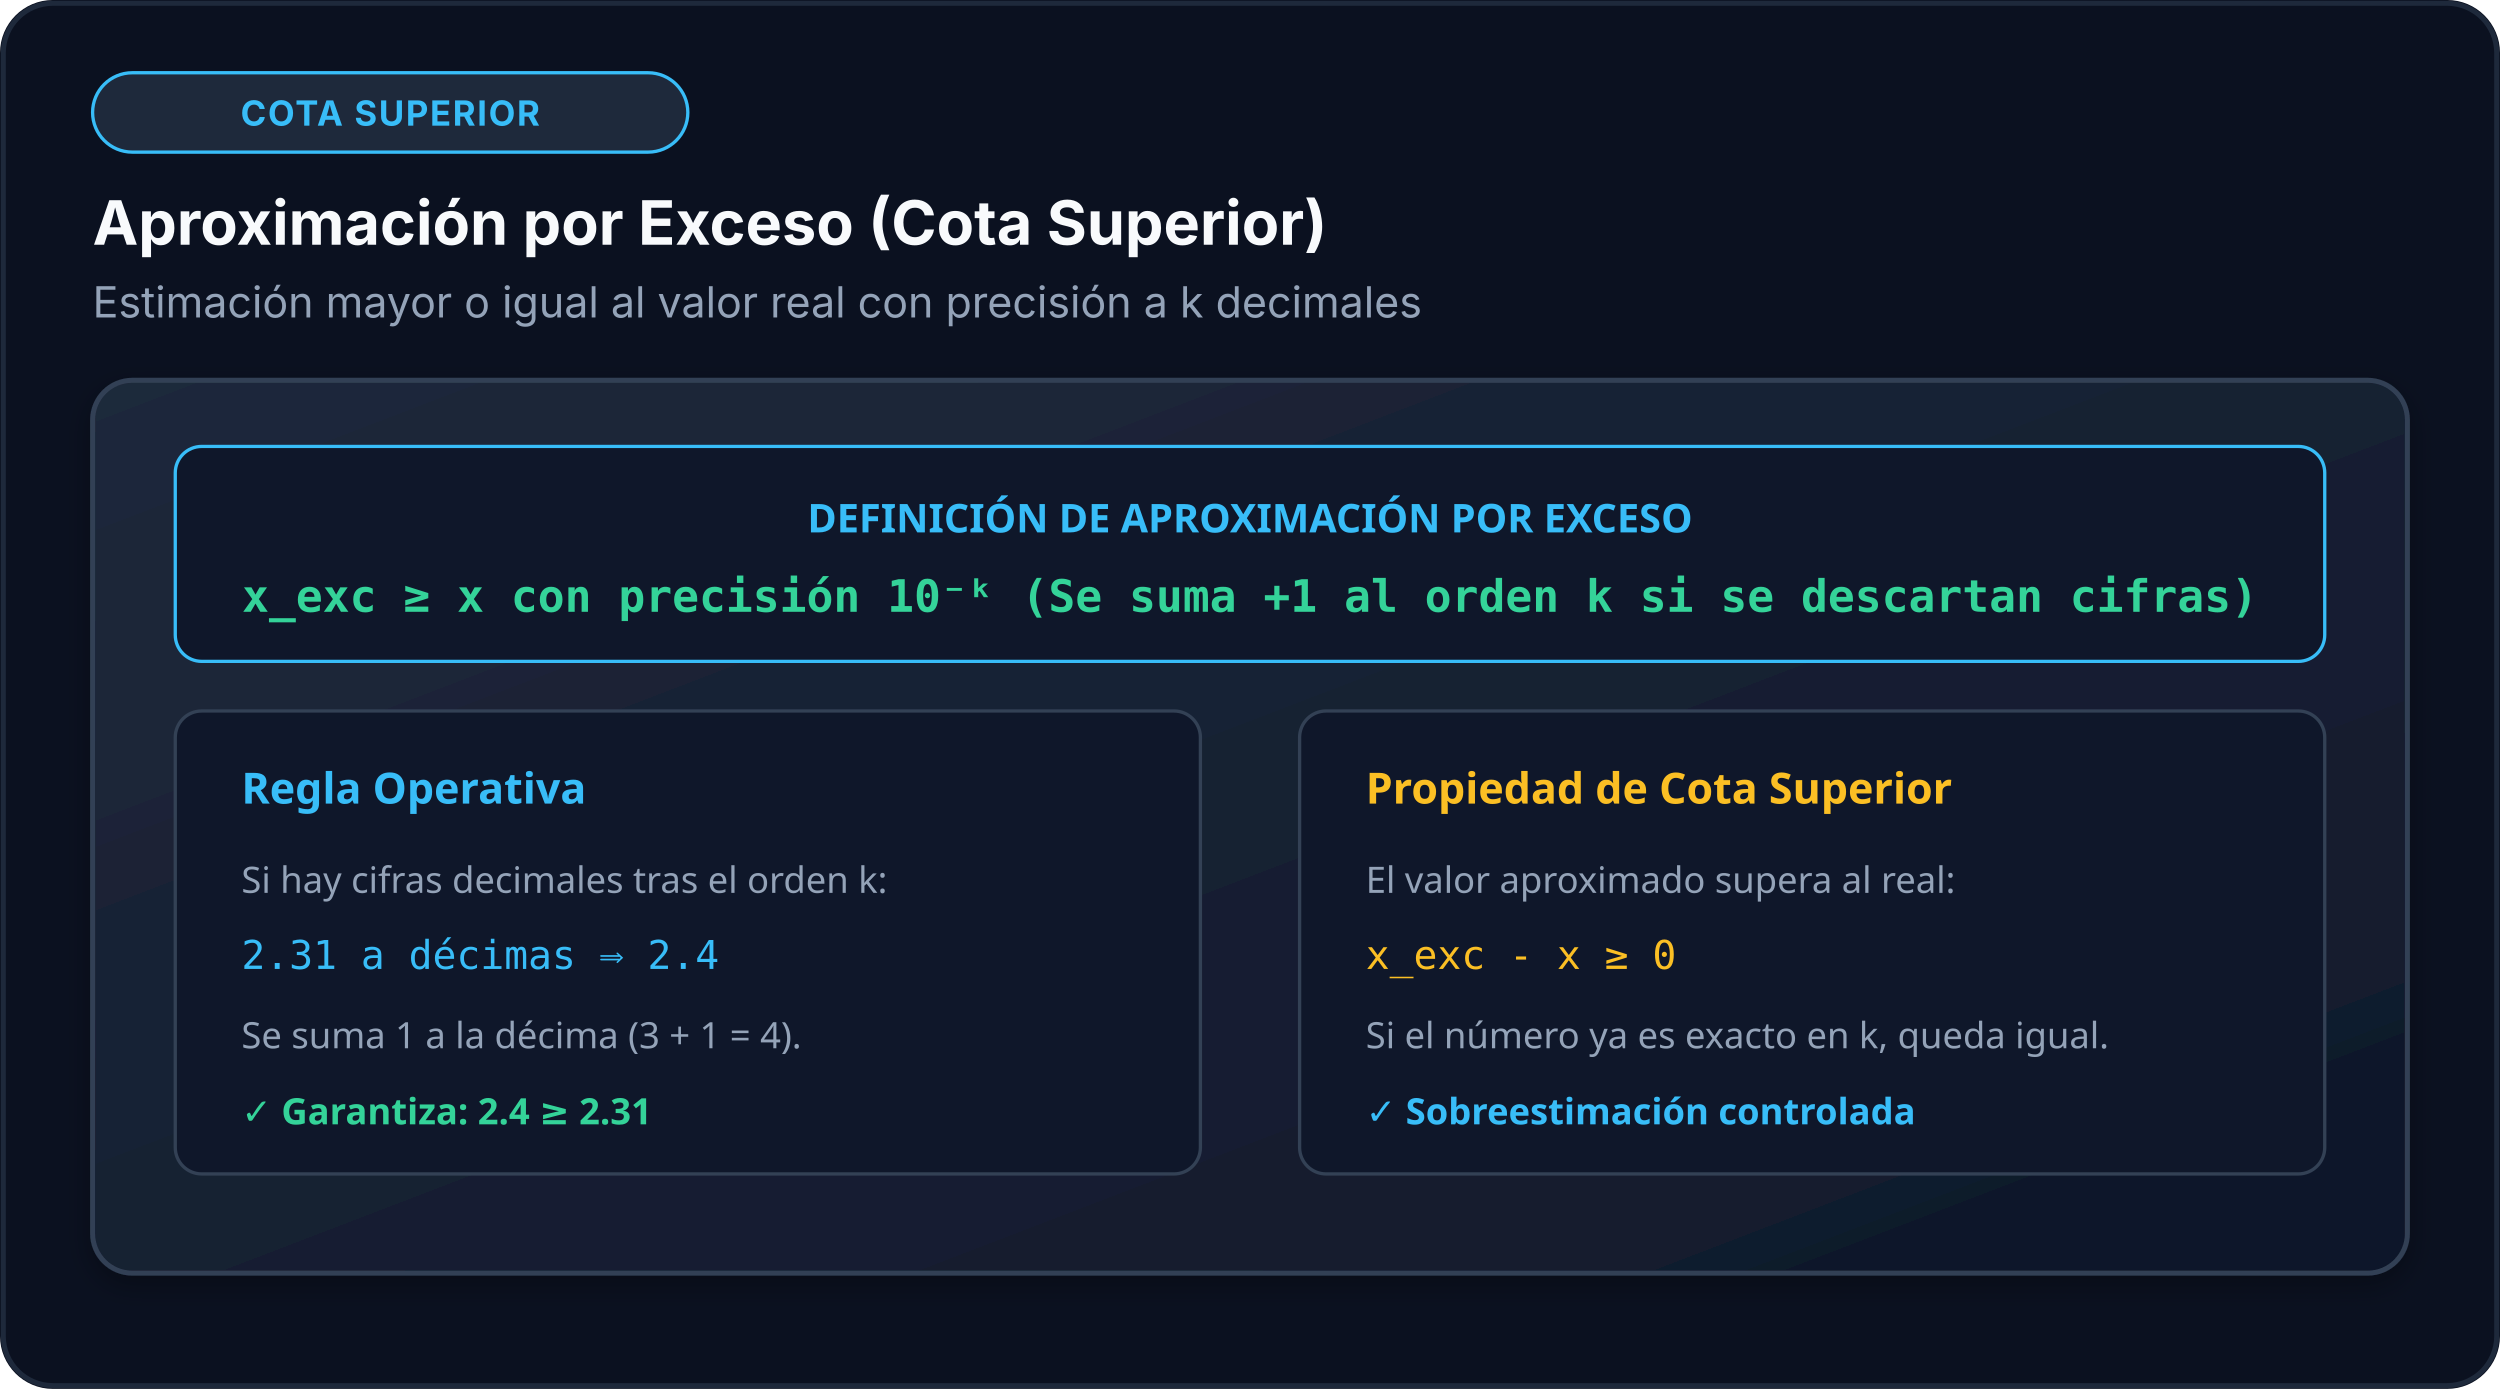
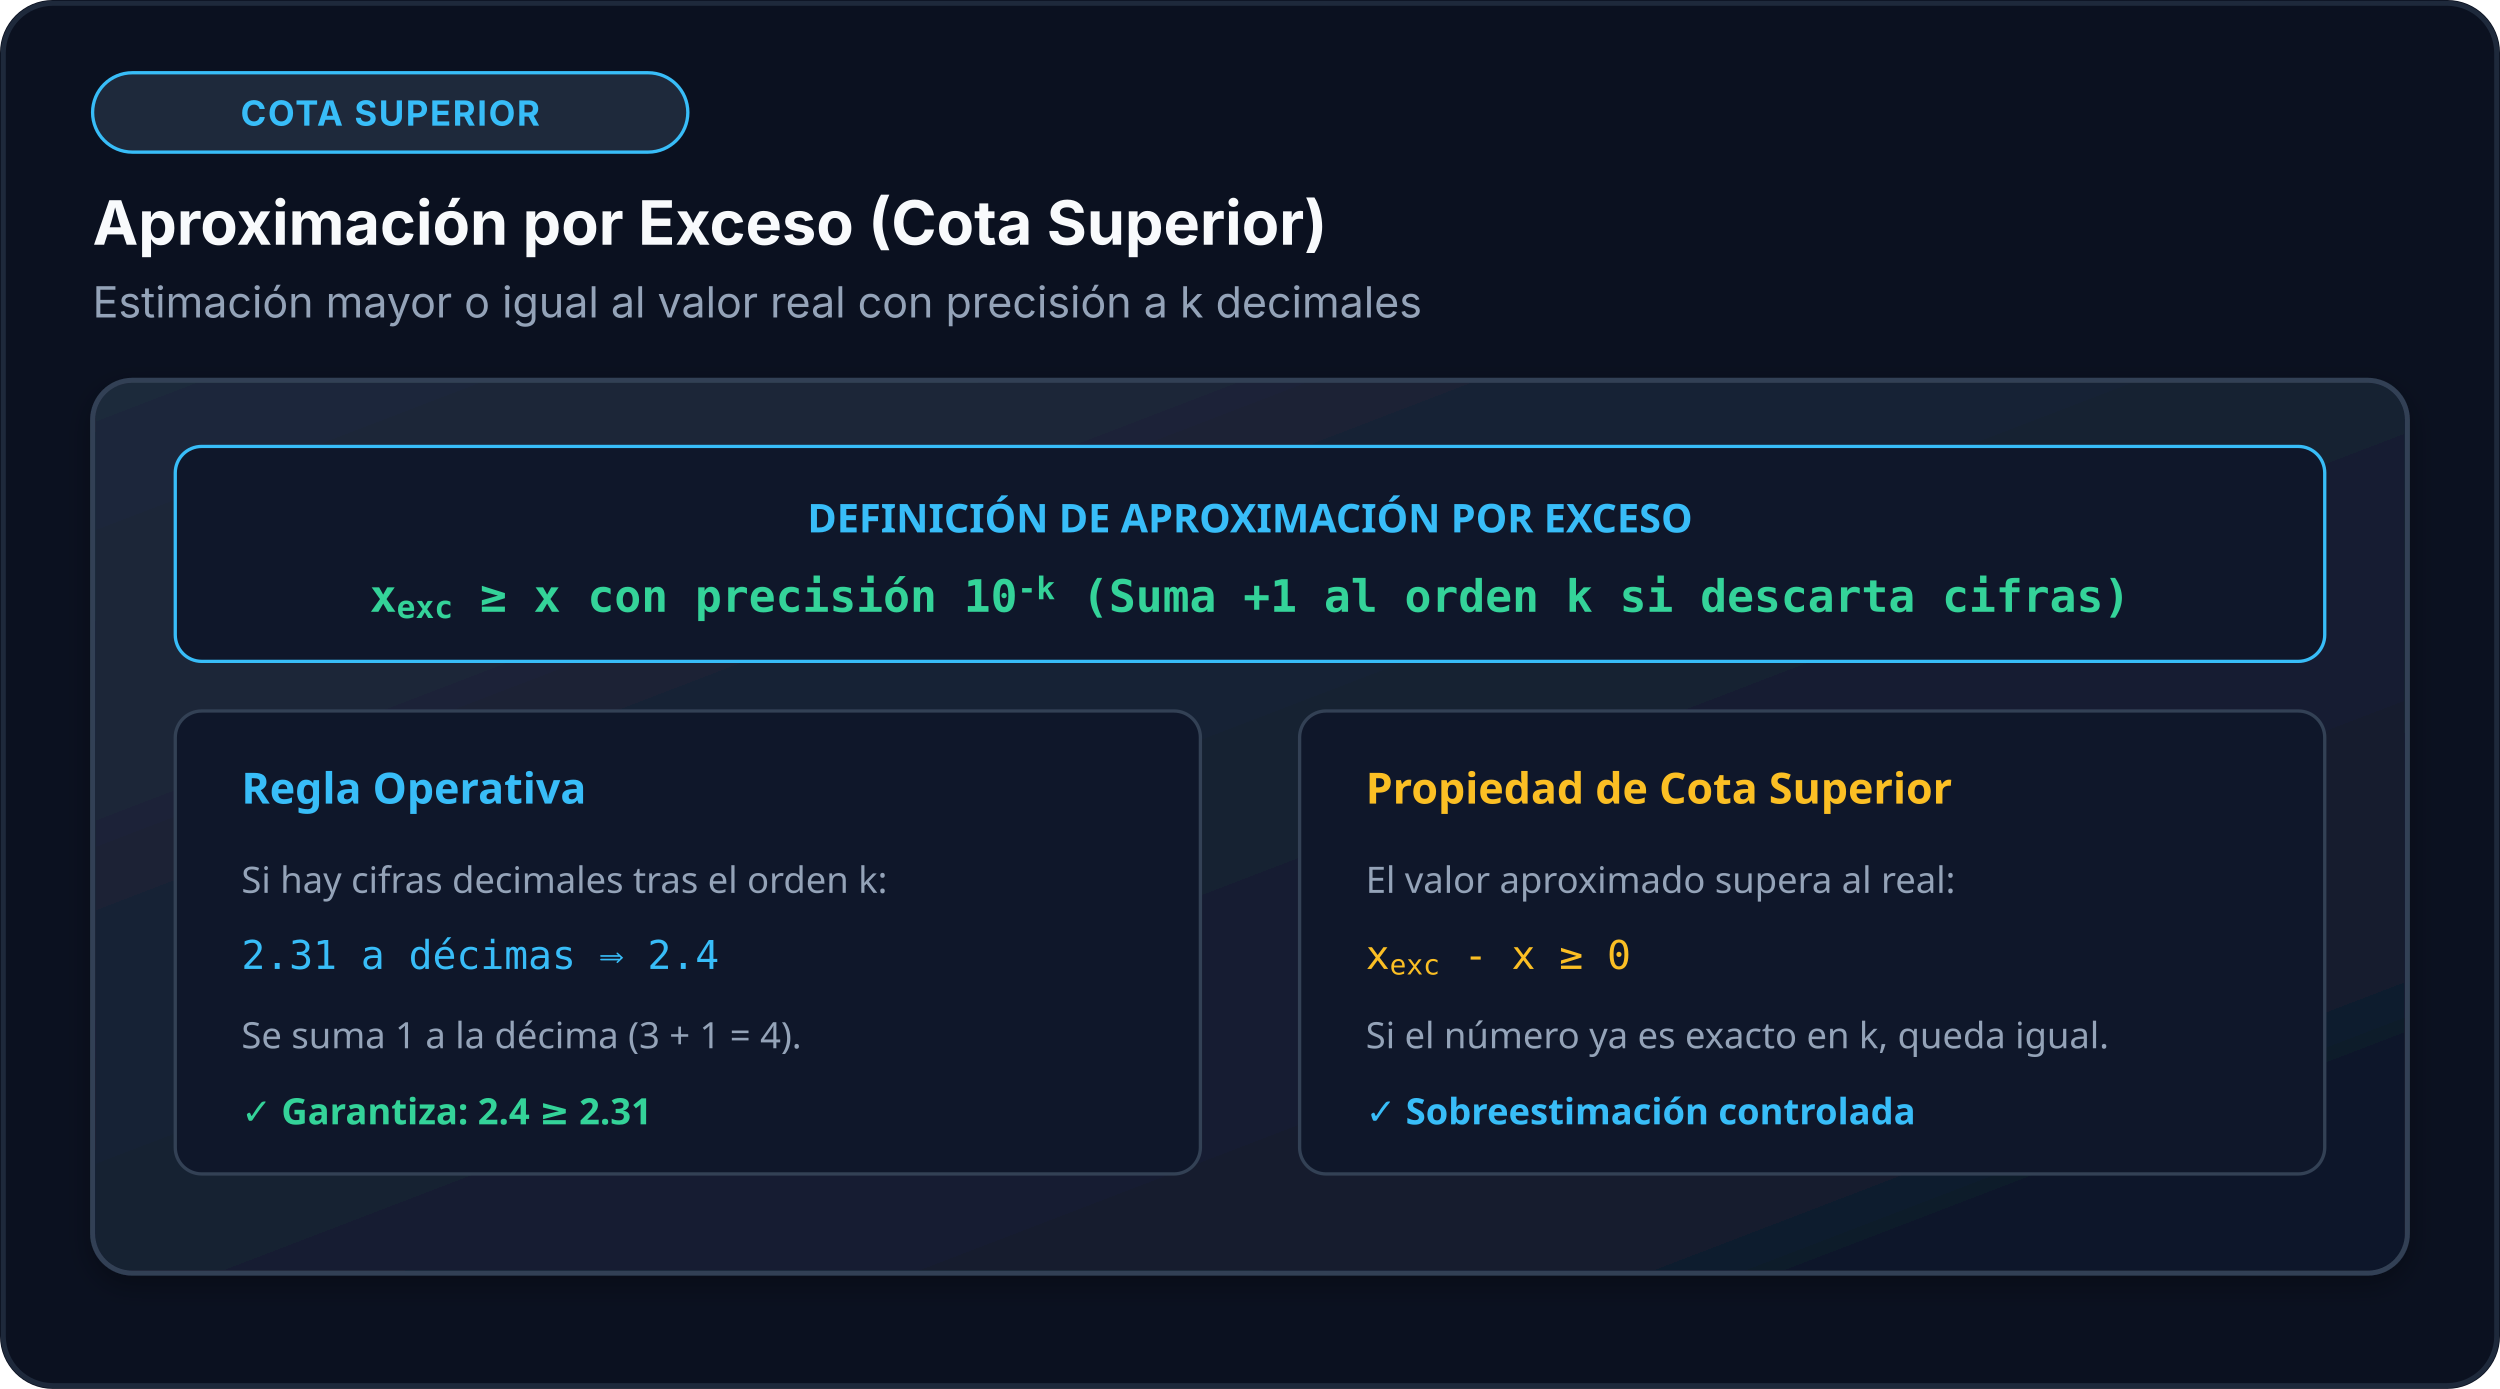
<svg xmlns="http://www.w3.org/2000/svg" viewBox="0 0 756 420" width="100%" height="100%">
  <defs>
    <linearGradient id="cardGrad" x1="0%" y1="0%" x2="100%" y2="100%">
      <stop offset="0%" stop-color="#1e293b" />
      <stop offset="100%" stop-color="#0f172a" />
    </linearGradient>
    <filter id="shadow" x="-4%" y="-4%" width="108%" height="112%">
      <feDropShadow dx="0" dy="3" stdDeviation="4" flood-color="#000000" flood-opacity="0.3" />
    </filter>
  </defs>
  <rect width="756" height="420" rx="16" fill="#0b1120" />
  <rect x="1" y="1" width="754" height="418" rx="15" fill="none" stroke="#1e293b" stroke-width="1.5" />
  <g transform="translate(28, 22)">
    <rect x="0" y="0" width="180" height="24" rx="12" fill="#1e293b" stroke="#38bdf8" stroke-width="1" />
    <text x="90" y="16" fill="#38bdf8" font-family="system-ui, -apple-system, sans-serif" font-size="10.5" font-weight="700" text-anchor="middle" letter-spacing="0.5">COTA SUPERIOR</text>
    <text x="0" y="52" fill="#f8fafc" font-family="system-ui, -apple-system, sans-serif" font-size="18.5" font-weight="700">Aproximación por Exceso (Cota Superior)</text>
    <text x="0" y="74" fill="#94a3b8" font-family="system-ui, -apple-system, sans-serif" font-size="13">Estimación mayor o igual al valor real con precisión a k decimales</text>
  </g>
  <g transform="translate(28, 115)">
    <rect width="700" height="270" rx="12" fill="url(#cardGrad)" stroke="#334155" stroke-width="1.5" filter="url(#shadow)" />
    <g transform="translate(25, 20)">
      <rect width="650" height="65" rx="8" fill="#0f172a" stroke="#38bdf8" />
      <text x="325" y="26" fill="#38bdf8" font-family="system-ui, sans-serif" font-size="12" font-weight="700" text-anchor="middle">DEFINICIÓN DE APROXIMACIÓN POR EXCESO</text>
-       <text x="325" y="50" fill="#34d399" font-family="monospace" font-size="13.5" font-weight="700" text-anchor="middle">x_exc ≥ x  con precisión 10⁻ᵏ (Se suma +1 al orden k si se descartan cifras)</text>
+       <text x="325" y="50" fill="#34d399" font-family="monospace" font-size="13.5" font-weight="700" text-anchor="middle">x<tspan baseline-shift="sub" font-size="70%">exc</tspan> ≥ x  con precisión 10<tspan baseline-shift="super" font-size="70%">-k</tspan> (Suma +1 al orden k si descarta cifras)</text>
    </g>
    <g transform="translate(25, 100)">
      <rect width="310" height="140" rx="8" fill="#0f172a" stroke="#334155" />
      <text x="20" y="28" fill="#38bdf8" font-family="system-ui, sans-serif" font-size="13" font-weight="700">Regla Operativa</text>
      <text x="20" y="55" fill="#94a3b8" font-family="system-ui, sans-serif" font-size="11">Si hay cifras decimales tras el orden k:</text>
      <text x="20" y="78" fill="#38bdf8" font-family="monospace" font-size="12">2.31 a décimas ⟹ 2.4</text>
      <text x="20" y="102" fill="#94a3b8" font-family="system-ui, sans-serif" font-size="11">Se suma 1 a la décima (3 + 1 = 4).</text>
      <text x="20" y="125" fill="#34d399" font-family="system-ui, sans-serif" font-size="11" font-weight="600">✓ Garantiza: 2.4 ≥ 2.31</text>
    </g>
    <g transform="translate(365, 100)">
      <rect width="310" height="140" rx="8" fill="#0f172a" stroke="#334155" />
      <text x="20" y="28" fill="#fbbf24" font-family="system-ui, sans-serif" font-size="13" font-weight="700">Propiedad de Cota Superior</text>
      <text x="20" y="55" fill="#94a3b8" font-family="system-ui, sans-serif" font-size="11">El valor aproximado supera al real:</text>
-       <text x="20" y="78" fill="#fbbf24" font-family="monospace" font-size="12">x_exc - x ≥ 0</text>
+       <text x="20" y="78" fill="#fbbf24" font-family="monospace" font-size="12">x<tspan baseline-shift="sub" font-size="70%">exc</tspan> - x ≥ 0</text>
      <text x="20" y="102" fill="#94a3b8" font-family="system-ui, sans-serif" font-size="11">Si el número ya es exacto en k, queda igual.</text>
      <text x="20" y="125" fill="#38bdf8" font-family="system-ui, sans-serif" font-size="11" font-weight="600">✓ Sobreestimación controlada</text>
    </g>
  </g>
</svg>
